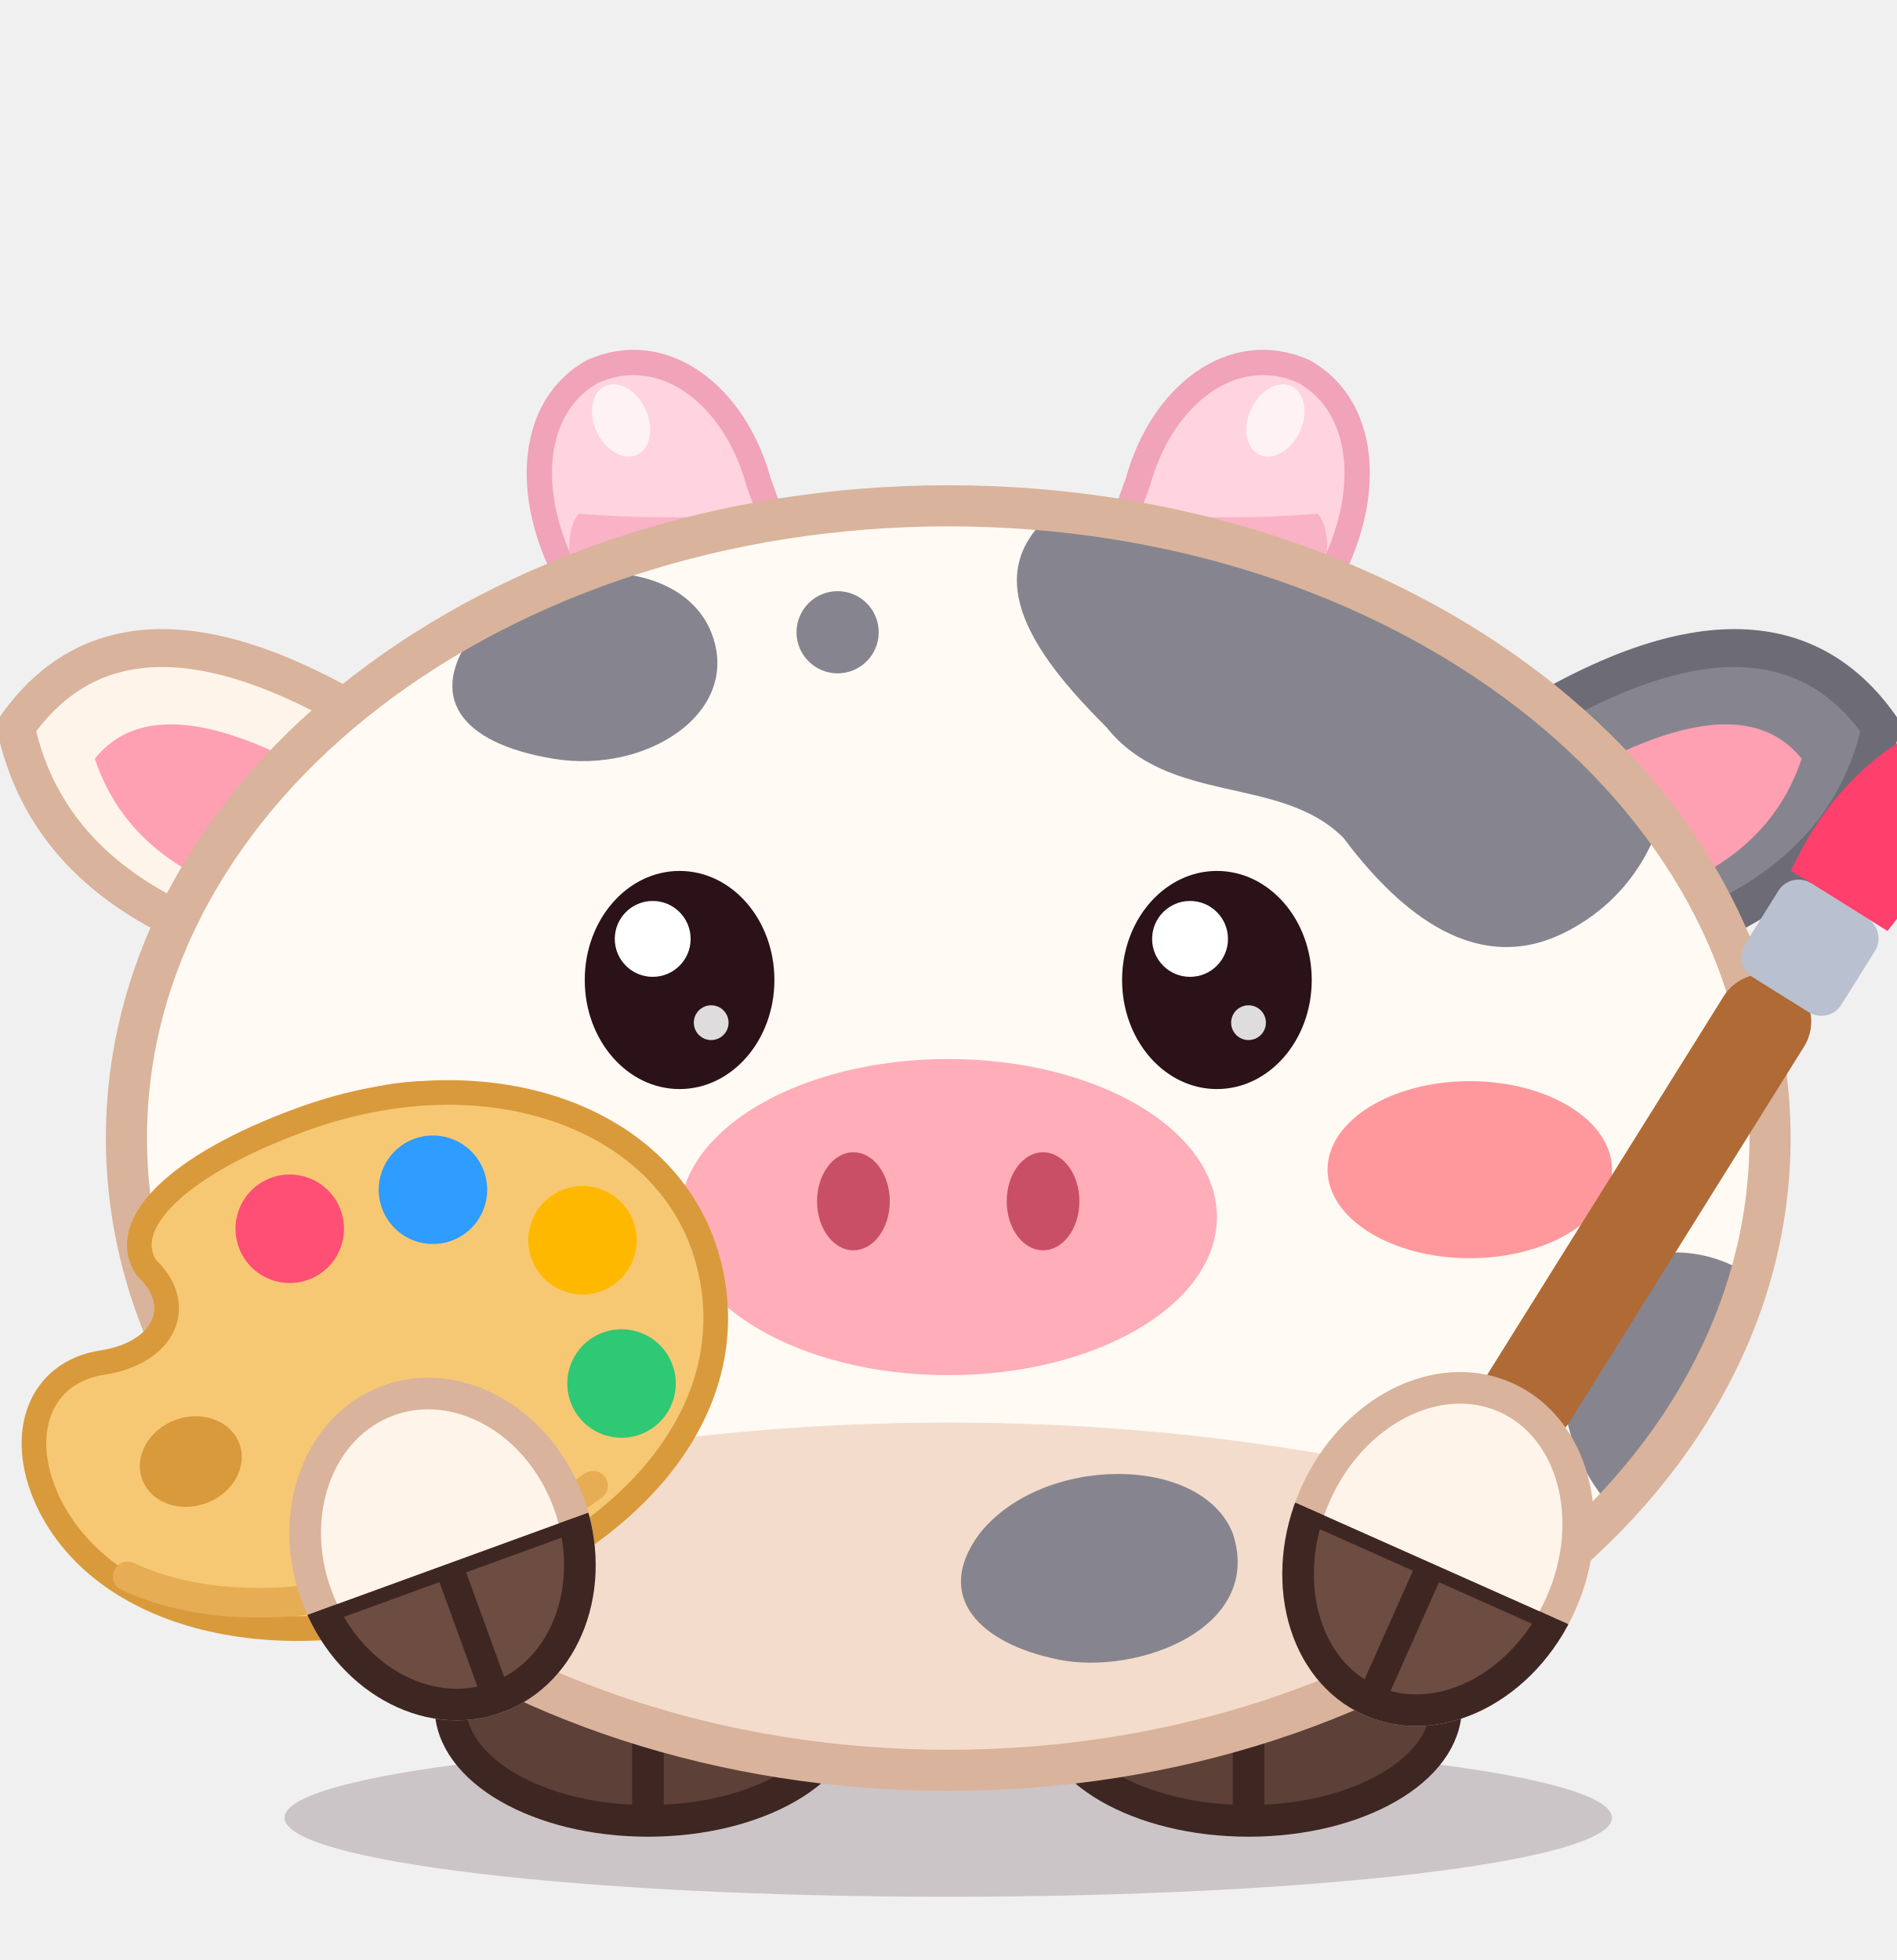
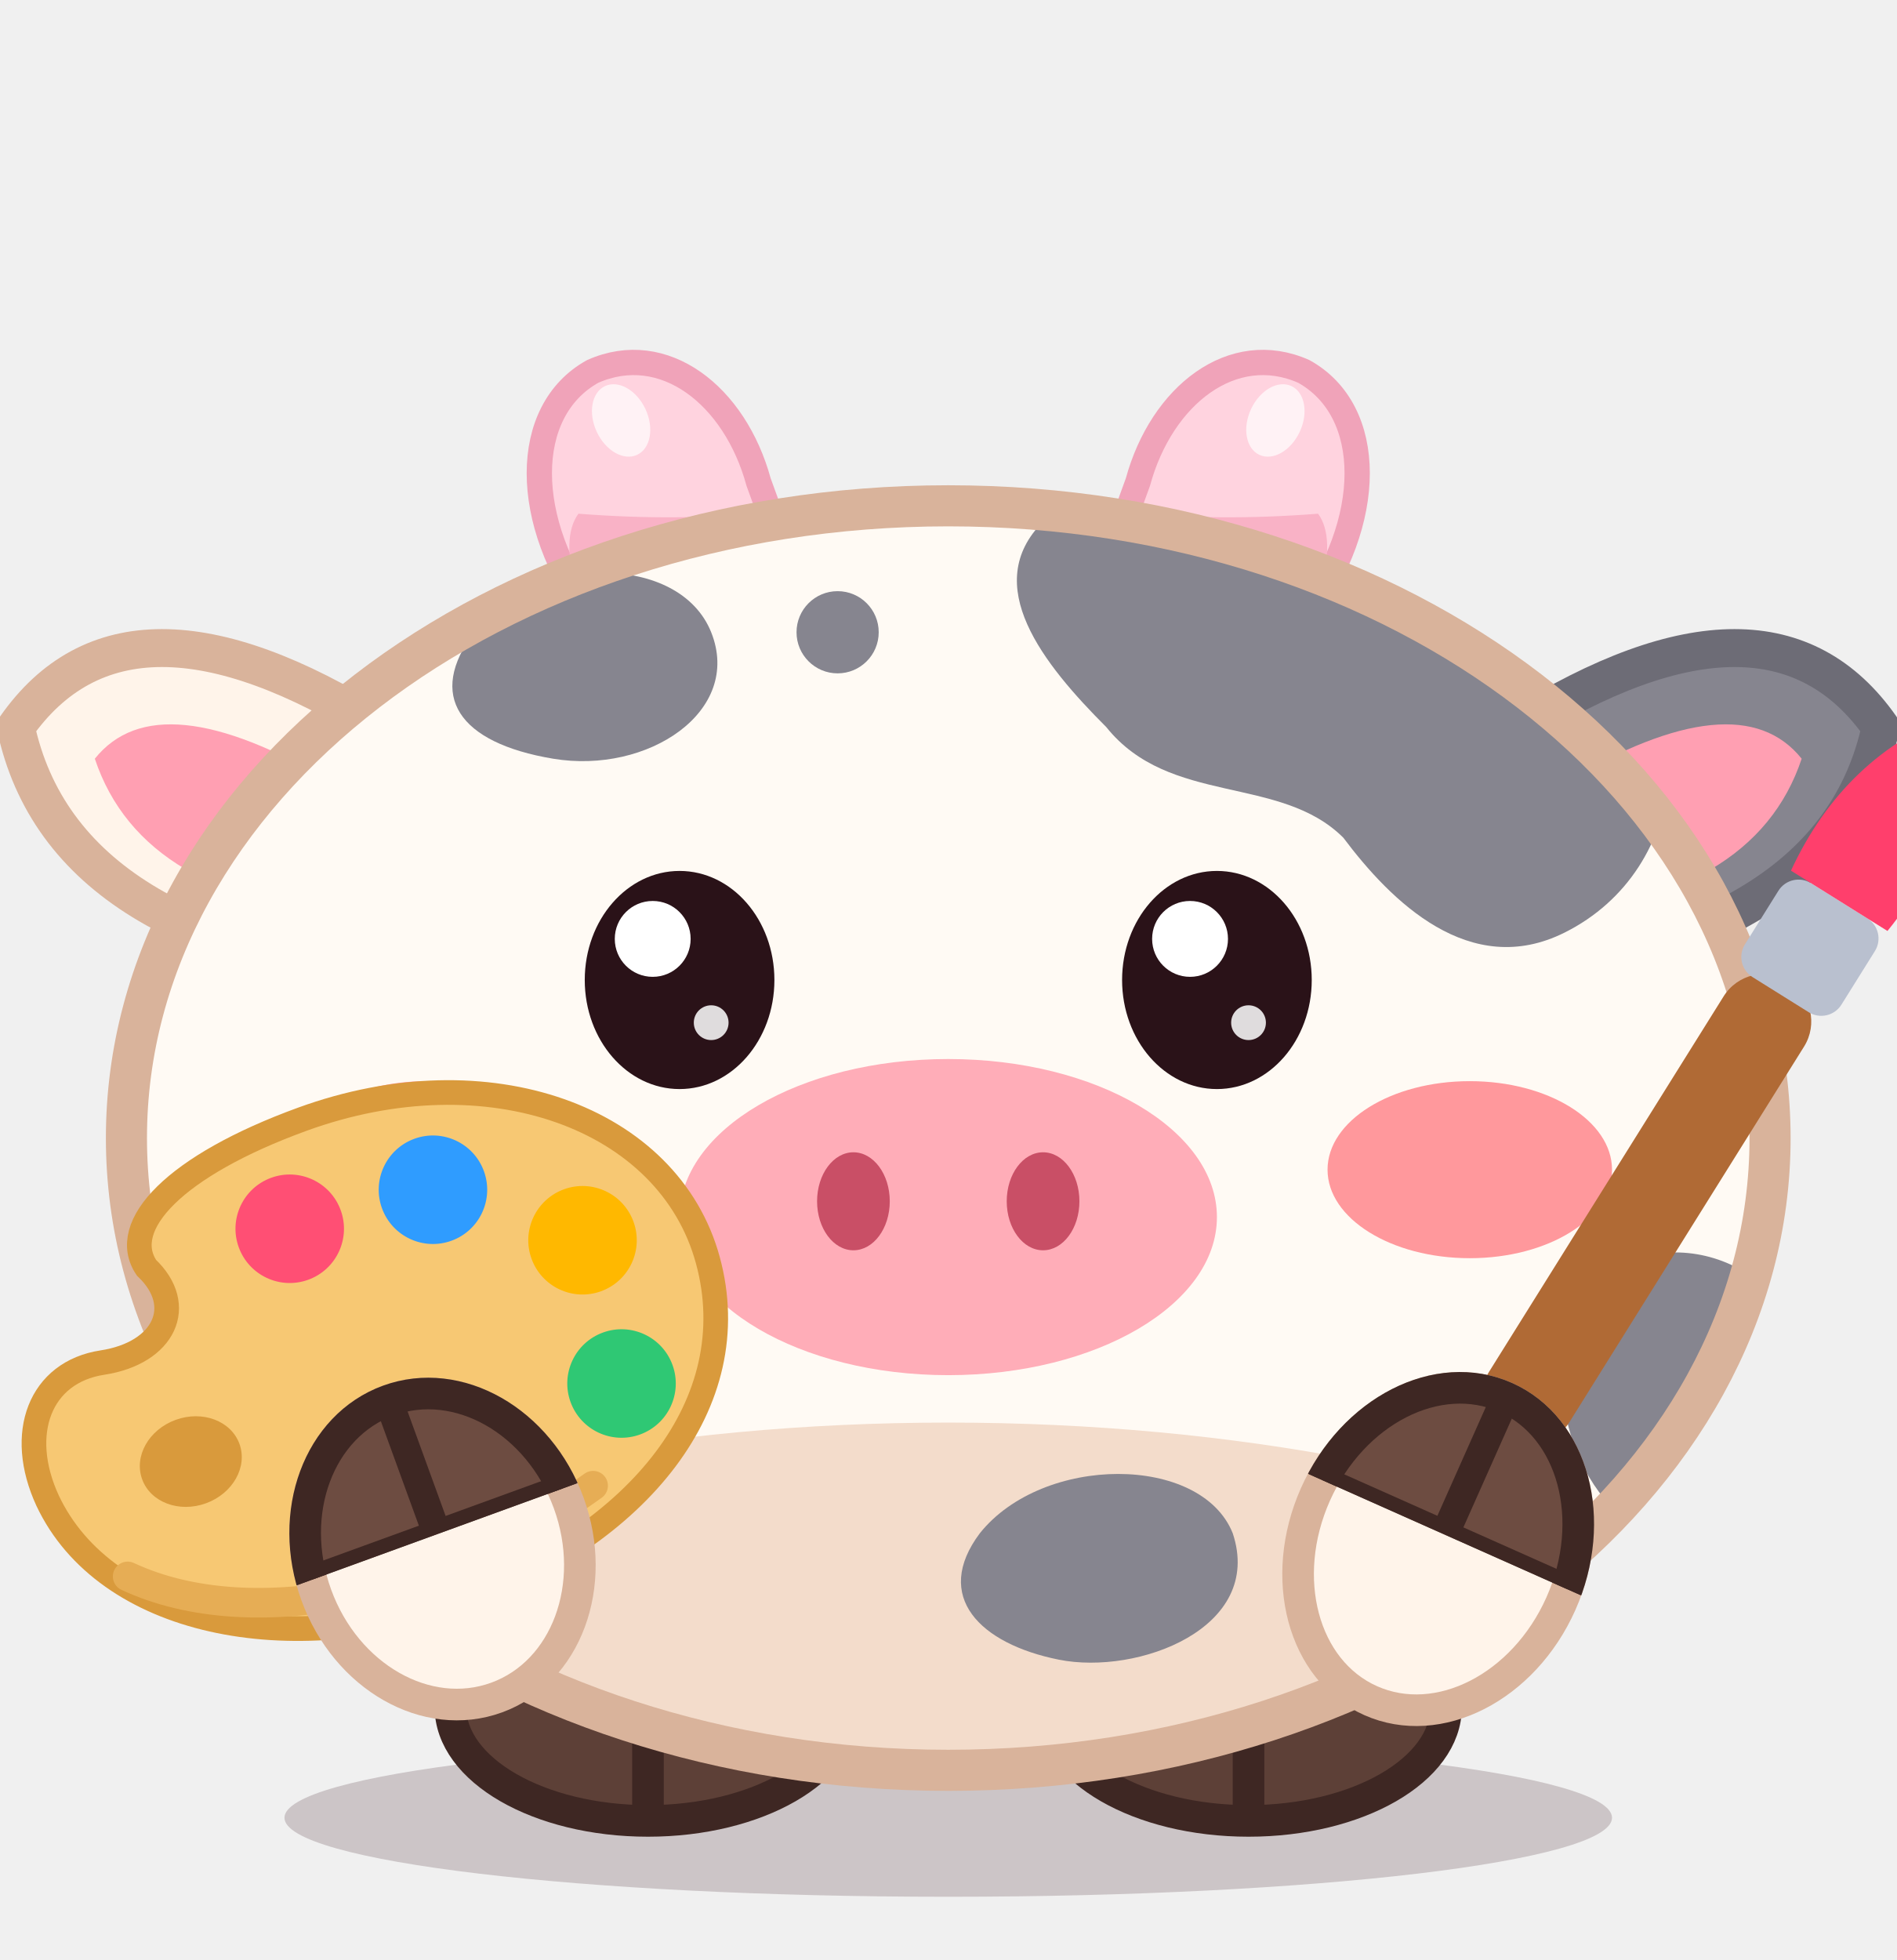
<svg xmlns="http://www.w3.org/2000/svg" viewBox="0 -2 120 124">
  <defs>
    <clipPath id="body">
      <ellipse cx="60" cy="70" rx="52" ry="40" />
    </clipPath>
  </defs>
  <ellipse cx="60" cy="113" rx="42" ry="5" fill="#3a1a22" opacity=".2" />
  <g stroke-linecap="round">
    <ellipse cx="41" cy="106" rx="12.5" ry="7.2" fill="#5d4037" stroke="#3e2723" stroke-width="2" />
    <ellipse cx="79" cy="106" rx="12.5" ry="7.2" fill="#5d4037" stroke="#3e2723" stroke-width="2" />
    <path d="M41 108 V113 M79 108 V113" stroke="#3e2723" stroke-width="2" />
  </g>
  <path d="M37.5 37 C33 31 33 24 37.5 21.5 C42 19.5 46.5 23 48 28.5 L50 34 Z" fill="#ffd3df" stroke="#f0a3b9" stroke-width="1.6" stroke-linejoin="round" />
  <path d="M82.5 37 C87 31 87 24 82.5 21.5 C78 19.5 73.5 23 72 28.5 L70 34 Z" fill="#ffd3df" stroke="#f0a3b9" stroke-width="1.6" stroke-linejoin="round" />
  <path d="M36.5 35.5 Q35.5 32 36.6 30.5 Q43 31 48.6 30.4 L50 34 Q44 37 37.5 37 Z" fill="#f9b2c6" />
  <path d="M83.5 35.5 Q84.5 32 83.4 30.5 Q77 31 71.4 30.4 L70 34 Q76 37 82.5 37 Z" fill="#f9b2c6" />
  <ellipse cx="39.3" cy="24.6" rx="1.7" ry="2.4" transform="rotate(-25 39.3 24.6)" fill="#fff" opacity=".7" />
  <ellipse cx="80.7" cy="24.6" rx="1.7" ry="2.4" transform="rotate(25 80.7 24.6)" fill="#fff" opacity=".7" />
  <path d="M24 44 Q8 34 1 44 Q4 58 27 60 Z" fill="#fff4ea" stroke="#d9b39b" stroke-width="2.4" stroke-linejoin="round" />
  <path d="M21 47.5 Q10 41 6 46 Q9 55 23 56 Z" fill="#ff9fb2" />
  <path d="M96 44 Q112 34 119 44 Q116 58 93 60 Z" fill="#86858f" stroke="#6d6c76" stroke-width="2.4" stroke-linejoin="round" />
  <path d="M99 47.5 Q110 41 114 46 Q111 55 97 56 Z" fill="#ff9fb2" />
  <ellipse cx="60" cy="70" rx="52" ry="40" fill="#fffaf4" />
  <g clip-path="url(#body)">
    <ellipse cx="60" cy="118" rx="66" ry="30" fill="#f3dccb" />
    <g fill="#86858f">
      <path d="M66 31 C74 25 92 26 101 35 C108 42 107 53 99 57 C93 60 88 55 85 51 C81 47 74 49 70 44 C66 40 62 35 66 31 Z" />
      <path d="M30 38 C34 33 43 33 45 38 C47 43 41 47 35 46 C29 45 27 42 30 38 Z" />
      <circle cx="53" cy="38" r="2.6" />
      <path d="M62 95 C66 90 76 90 78 95 C80 101 72 104 67 103 C62 102 59 99 62 95 Z" />
      <path d="M101 79 C106 75 114 78 115 86 C115 93 109 97 104 95 C99 92 97 84 101 79 Z" />
    </g>
  </g>
  <ellipse cx="60" cy="70" rx="52" ry="40" fill="none" stroke="#d9b39b" stroke-width="2.6" />
  <ellipse cx="43" cy="60" rx="6" ry="6.9" fill="#2a1218" />
  <circle cx="41.3" cy="57.4" r="2.4" fill="#fff" />
  <circle cx="45" cy="62.7" r="1.1" fill="#fff" opacity=".85" />
  <ellipse cx="77" cy="60" rx="6" ry="6.9" fill="#2a1218" />
  <circle cx="75.3" cy="57.4" r="2.4" fill="#fff" />
  <circle cx="79" cy="62.7" r="1.1" fill="#fff" opacity=".85" />
  <ellipse cx="27" cy="72" rx="9" ry="5.6" fill="#ff7f86" opacity=".8" />
  <ellipse cx="93" cy="72" rx="9" ry="5.6" fill="#ff7f86" opacity=".8" />
  <ellipse cx="60" cy="75" rx="17" ry="10" fill="#ffadb8" />
  <ellipse cx="54" cy="74" rx="2.3" ry="3.1" fill="#c94f66" />
  <ellipse cx="66" cy="74" rx="2.3" ry="3.1" fill="#c94f66" />
  <g transform="translate(23 84) rotate(-20) scale(.78)">
    <path d="M2 -20 C18 -20 30 -10 29 2 C28 14 16 21 1 21 C-14 21 -27 13 -28 2 C-28.5 -4 -25 -8 -20 -7              C-15 -6 -12 -9 -14 -13 C-15 -17 -9 -20 2 -20 Z" fill="#f7c873" stroke="#d99a3c" stroke-width="2" />
    <path d="M-24 10 C-16 18 0 20 14 16" fill="none" stroke="#e6ad55" stroke-width="2.4" stroke-linecap="round" />
    <ellipse cx="-16" cy="3" rx="4.2" ry="3.6" fill="#d99a3c" />
    <circle cx="-2" cy="-12" r="4.4" fill="#ff4f74" />
    <circle cx="10" cy="-11" r="4.4" fill="#2f9cff" />
    <circle cx="20" cy="-3" r="4.4" fill="#ffb800" />
    <circle cx="19" cy="9" r="4.4" fill="#2fc874" />
    <circle cx="6" cy="12" r="4.4" fill="#a66bff" />
  </g>
  <g transform="rotate(-20 28 96)" stroke-linecap="round">
    <clipPath id="hoofL">
-       <rect x="18" y="97" width="20" height="14" />
+       <rect x="18" y="81" width="20" height="14" />
    </clipPath>
    <ellipse cx="28" cy="96" rx="8.5" ry="10" fill="#fff4ea" stroke="#d9b39b" stroke-width="2" />
    <g clip-path="url(#hoofL)">
      <ellipse cx="28" cy="96" rx="8.5" ry="10" fill="#6d4c41" stroke="#3e2723" stroke-width="2" />
-       <path d="M19.5 97 H36.5 M28 97 V105.5" stroke="#3e2723" stroke-width="1.8" />
+       <path d="M19.5 95 H36.5 M28 95 V86.5" stroke="#3e2723" stroke-width="1.8" />
    </g>
  </g>
  <g transform="translate(92 94) rotate(32)">
    <rect x="-3" y="-40" width="6" height="34" rx="3" fill="#b06a35" />
    <rect x="-3.6" y="-46" width="7.2" height="7" rx="1.5" fill="#b9c0cf" />
    <path d="M-3.6 -46 q-1 -8 3.6 -14 q4.6 6 3.6 14 z" fill="#ff3f6c" />
  </g>
  <g transform="rotate(24 91 96)" stroke-linecap="round">
    <clipPath id="hoofR">
-       <rect x="81" y="97" width="20" height="14" />
+       <rect x="81" y="81" width="20" height="14" />
    </clipPath>
    <ellipse cx="91" cy="96" rx="8.5" ry="10.5" fill="#fff4ea" stroke="#d9b39b" stroke-width="2" />
    <g clip-path="url(#hoofR)">
      <ellipse cx="91" cy="96" rx="8.5" ry="10.5" fill="#6d4c41" stroke="#3e2723" stroke-width="2" />
-       <path d="M82.5 97 H99.5 M91 97 V106.0" stroke="#3e2723" stroke-width="1.8" />
+       <path d="M82.5 95 H99.5 M91 95 V86.0" stroke="#3e2723" stroke-width="1.8" />
    </g>
  </g>
</svg>
